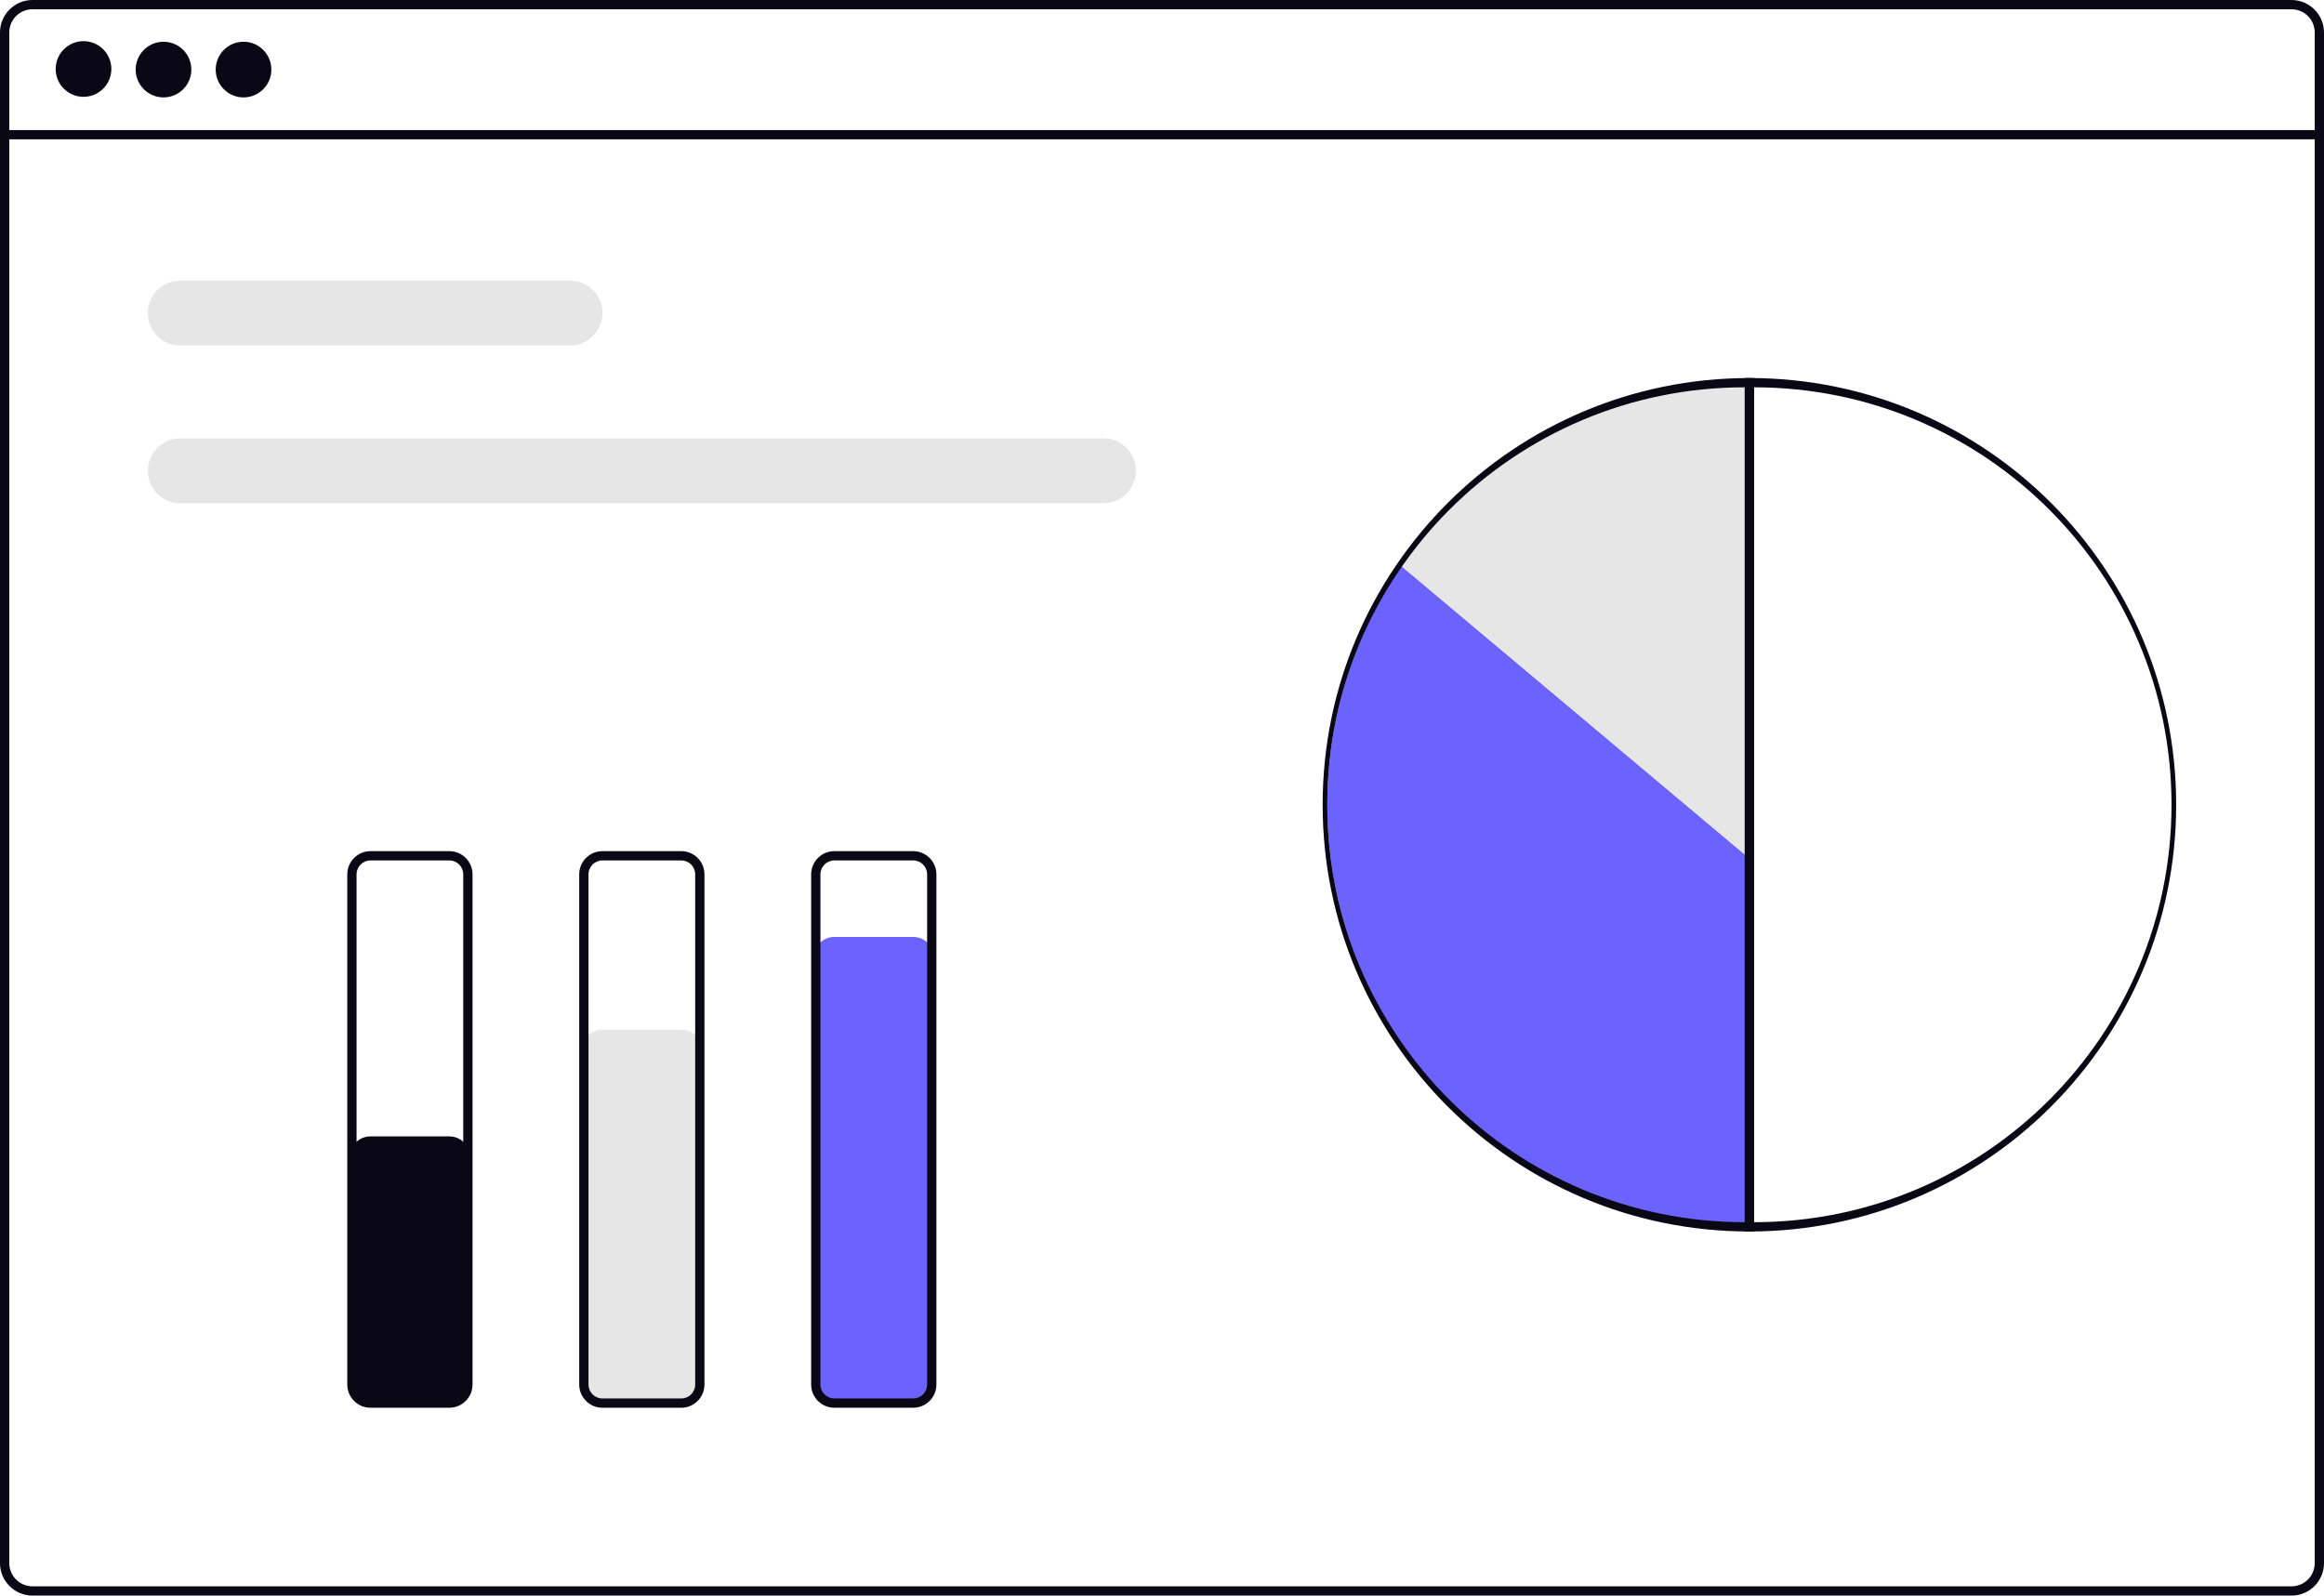
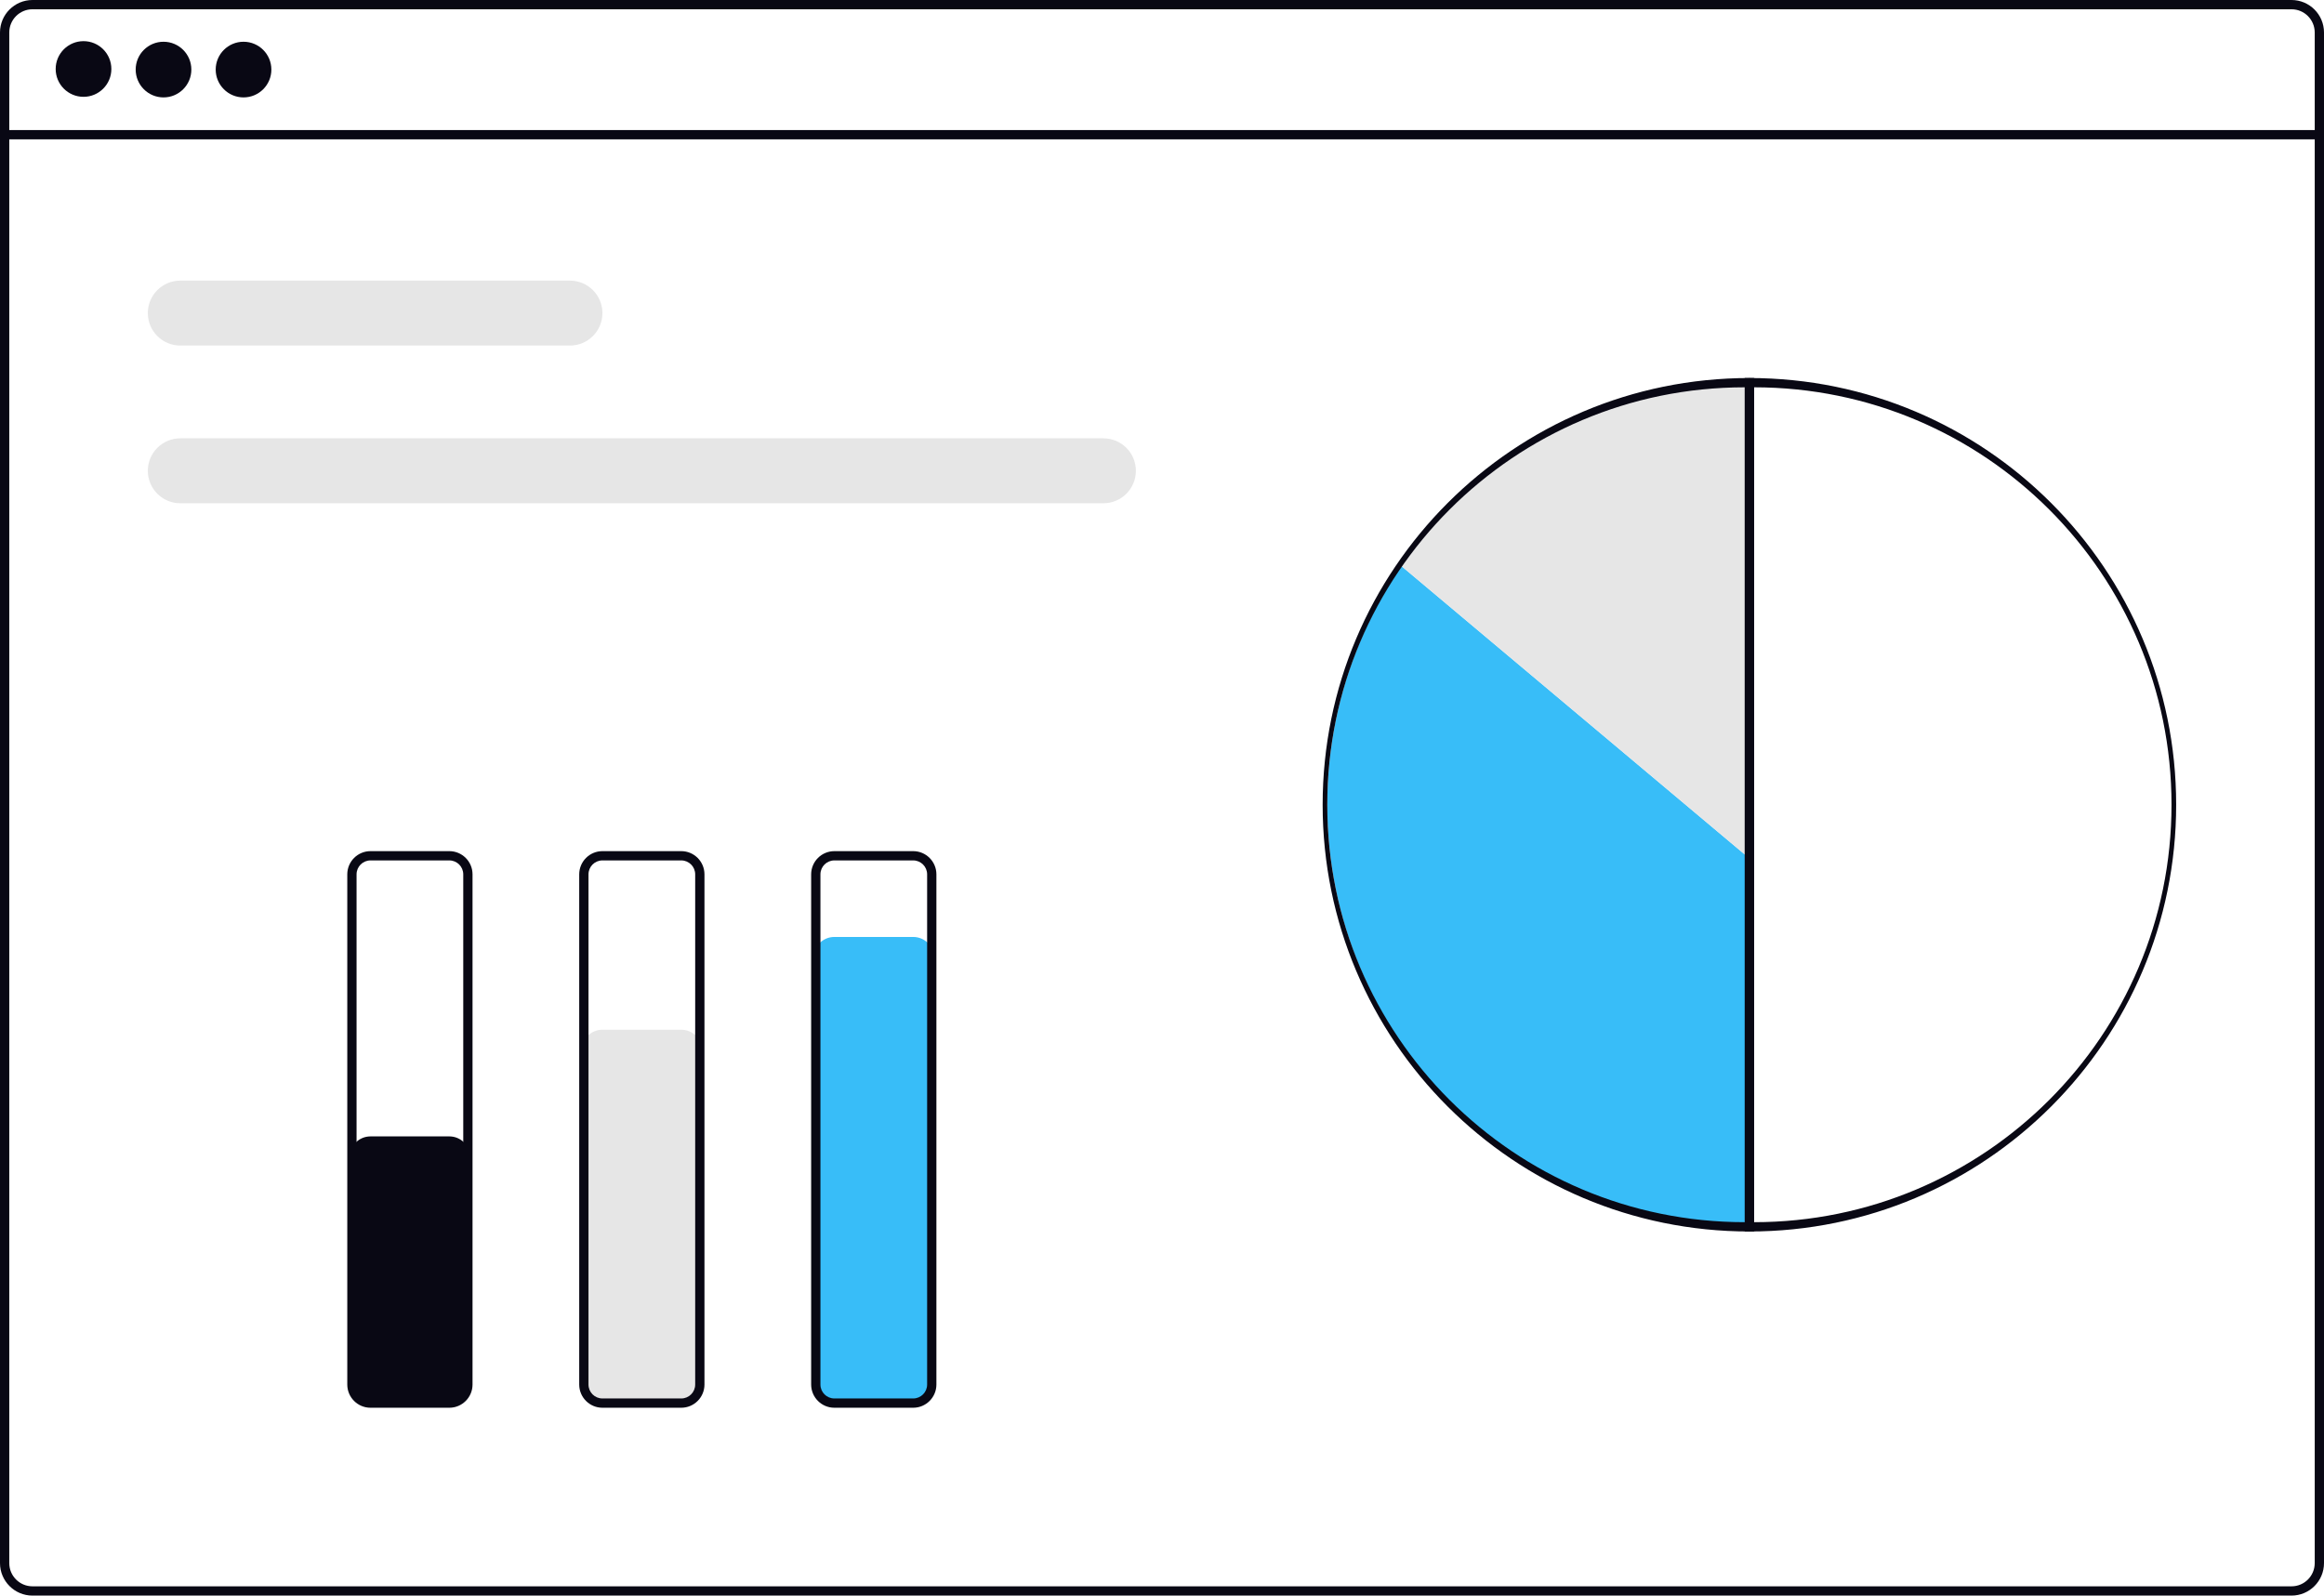
<svg xmlns="http://www.w3.org/2000/svg" width="960" height="659.162" viewBox="0 0 960 659.162" role="img" artist="Katerina Limpitsouni" source="https://undraw.co/">
  <g transform="translate(-480 -210.419)">
    <path d="M1432.042,184.28H498.868a13.428,13.428,0,0,0-13.413,13.413V830.028a13.428,13.428,0,0,0,13.413,13.413h933.174a13.428,13.428,0,0,0,13.413-13.413V197.693a13.428,13.428,0,0,0-13.413-13.413Zm9.581,645.748a9.585,9.585,0,0,1-9.581,9.581H498.868a9.585,9.585,0,0,1-9.581-9.581V197.693a9.585,9.585,0,0,1,9.581-9.581h933.174a9.585,9.585,0,0,1,9.581,9.581Z" transform="translate(-5.455 26.14)" fill="#090814" />
    <rect width="956.168" height="3.832" transform="translate(481.916 264.148)" fill="#090814" />
    <circle cx="11.5" cy="11.5" r="11.5" transform="translate(503 227.419)" fill="#090814" />
    <ellipse cx="11.497" cy="11.497" rx="11.497" ry="11.497" transform="translate(536.049 227.664)" fill="#090814" />
    <ellipse cx="11.497" cy="11.497" rx="11.497" ry="11.497" transform="translate(569.102 227.664)" fill="#090814" />
    <path d="M691.694,271.606H530.736a13.413,13.413,0,1,1,0-26.826H691.694a13.413,13.413,0,1,1,0,26.826Z" transform="translate(23.742 81.568)" fill="#e6e6e6" />
    <path d="M912.053,305.606H530.736a13.413,13.413,0,1,1,0-26.826H912.053a13.413,13.413,0,0,1,0,26.826Z" transform="translate(23.742 112.717)" fill="#e6e6e6" />
-     <path d="M802.161,306.3a174.378,174.378,0,0,0,143.8,273.01V427.092Z" transform="translate(256.689 137.933)" fill="#6c63ff" />
+     <path d="M802.161,306.3a174.378,174.378,0,0,0,143.8,273.01V427.092Z" transform="translate(256.689 137.933)" fill="#38BDF8" />
    <path d="M931.339,266.78a174.172,174.172,0,0,0-143.8,75.733L931.339,463.3Z" transform="translate(271.309 101.724)" fill="#e6e6e6" />
    <path d="M863.5,618.354h-1.916V265.78H863.5a176.287,176.287,0,1,1,0,352.575Zm1.916-348.732v344.89a172.45,172.45,0,1,0,0-344.9Z" transform="translate(339.145 100.807)" fill="#090814" />
    <path d="M602.02,540.417H569.446a8.633,8.633,0,0,1-8.623-8.623V437.9a8.633,8.633,0,0,1,8.623-8.623H602.02a8.633,8.633,0,0,1,8.623,8.623v93.892a8.633,8.633,0,0,1-8.623,8.623Z" transform="translate(63.596 250.601)" fill="#090814" />
    <path d="M652.02,561.489H619.446a8.633,8.633,0,0,1-8.623-8.623V414.9a8.633,8.633,0,0,1,8.623-8.623H652.02a8.633,8.633,0,0,1,8.623,8.623V552.866a8.632,8.632,0,0,1-8.623,8.623Z" transform="translate(109.402 229.529)" fill="#e6e6e6" />
-     <path d="M702.02,579.813H669.445a8.633,8.633,0,0,1-8.623-8.623V394.9a8.632,8.632,0,0,1,8.623-8.623H702.02a8.632,8.632,0,0,1,8.623,8.623V571.19a8.632,8.632,0,0,1-8.623,8.623Z" transform="translate(155.211 211.206)" fill="#6c63ff" />
+     <path d="M702.02,579.813H669.445a8.633,8.633,0,0,1-8.623-8.623V394.9a8.632,8.632,0,0,1,8.623-8.623H702.02a8.632,8.632,0,0,1,8.623,8.623V571.19a8.632,8.632,0,0,1-8.623,8.623Z" transform="translate(155.211 211.206)" fill="#38BDF8" />
    <path d="M602.478,597.72H569.9a9.592,9.592,0,0,1-9.581-9.581V377.36a9.592,9.592,0,0,1,9.581-9.581h32.575a9.592,9.592,0,0,1,9.581,9.581V588.139a9.592,9.592,0,0,1-9.581,9.581ZM569.9,371.612a5.755,5.755,0,0,0-5.749,5.749V588.139a5.755,5.755,0,0,0,5.749,5.749h32.575a5.755,5.755,0,0,0,5.749-5.749V377.36a5.755,5.755,0,0,0-5.748-5.748Z" transform="translate(63.137 194.256)" fill="#090814" />
    <path d="M652.478,597.72H619.9a9.592,9.592,0,0,1-9.581-9.581V377.36a9.592,9.592,0,0,1,9.581-9.581h32.575a9.592,9.592,0,0,1,9.581,9.581V588.139a9.592,9.592,0,0,1-9.581,9.581ZM619.9,371.612a5.755,5.755,0,0,0-5.749,5.749V588.139a5.755,5.755,0,0,0,5.749,5.749h32.575a5.755,5.755,0,0,0,5.749-5.749V377.36a5.755,5.755,0,0,0-5.749-5.748Z" transform="translate(108.945 194.256)" fill="#090814" />
    <path d="M702.478,597.72H669.9a9.592,9.592,0,0,1-9.581-9.581V377.36a9.592,9.592,0,0,1,9.581-9.581h32.575a9.592,9.592,0,0,1,9.581,9.581V588.139a9.592,9.592,0,0,1-9.581,9.581ZM669.9,371.612a5.755,5.755,0,0,0-5.748,5.749V588.139a5.755,5.755,0,0,0,5.748,5.749h32.575a5.755,5.755,0,0,0,5.749-5.749V377.36a5.754,5.754,0,0,0-5.748-5.748Z" transform="translate(154.754 194.256)" fill="#090814" />
    <path d="M1037.875,618.354h1.916V265.78h-1.916a176.287,176.287,0,1,0,0,352.575Zm-1.916-348.732V614.512a172.45,172.45,0,1,1,0-344.9Z" transform="translate(164.773 100.807)" fill="#090814" />
  </g>
</svg>
